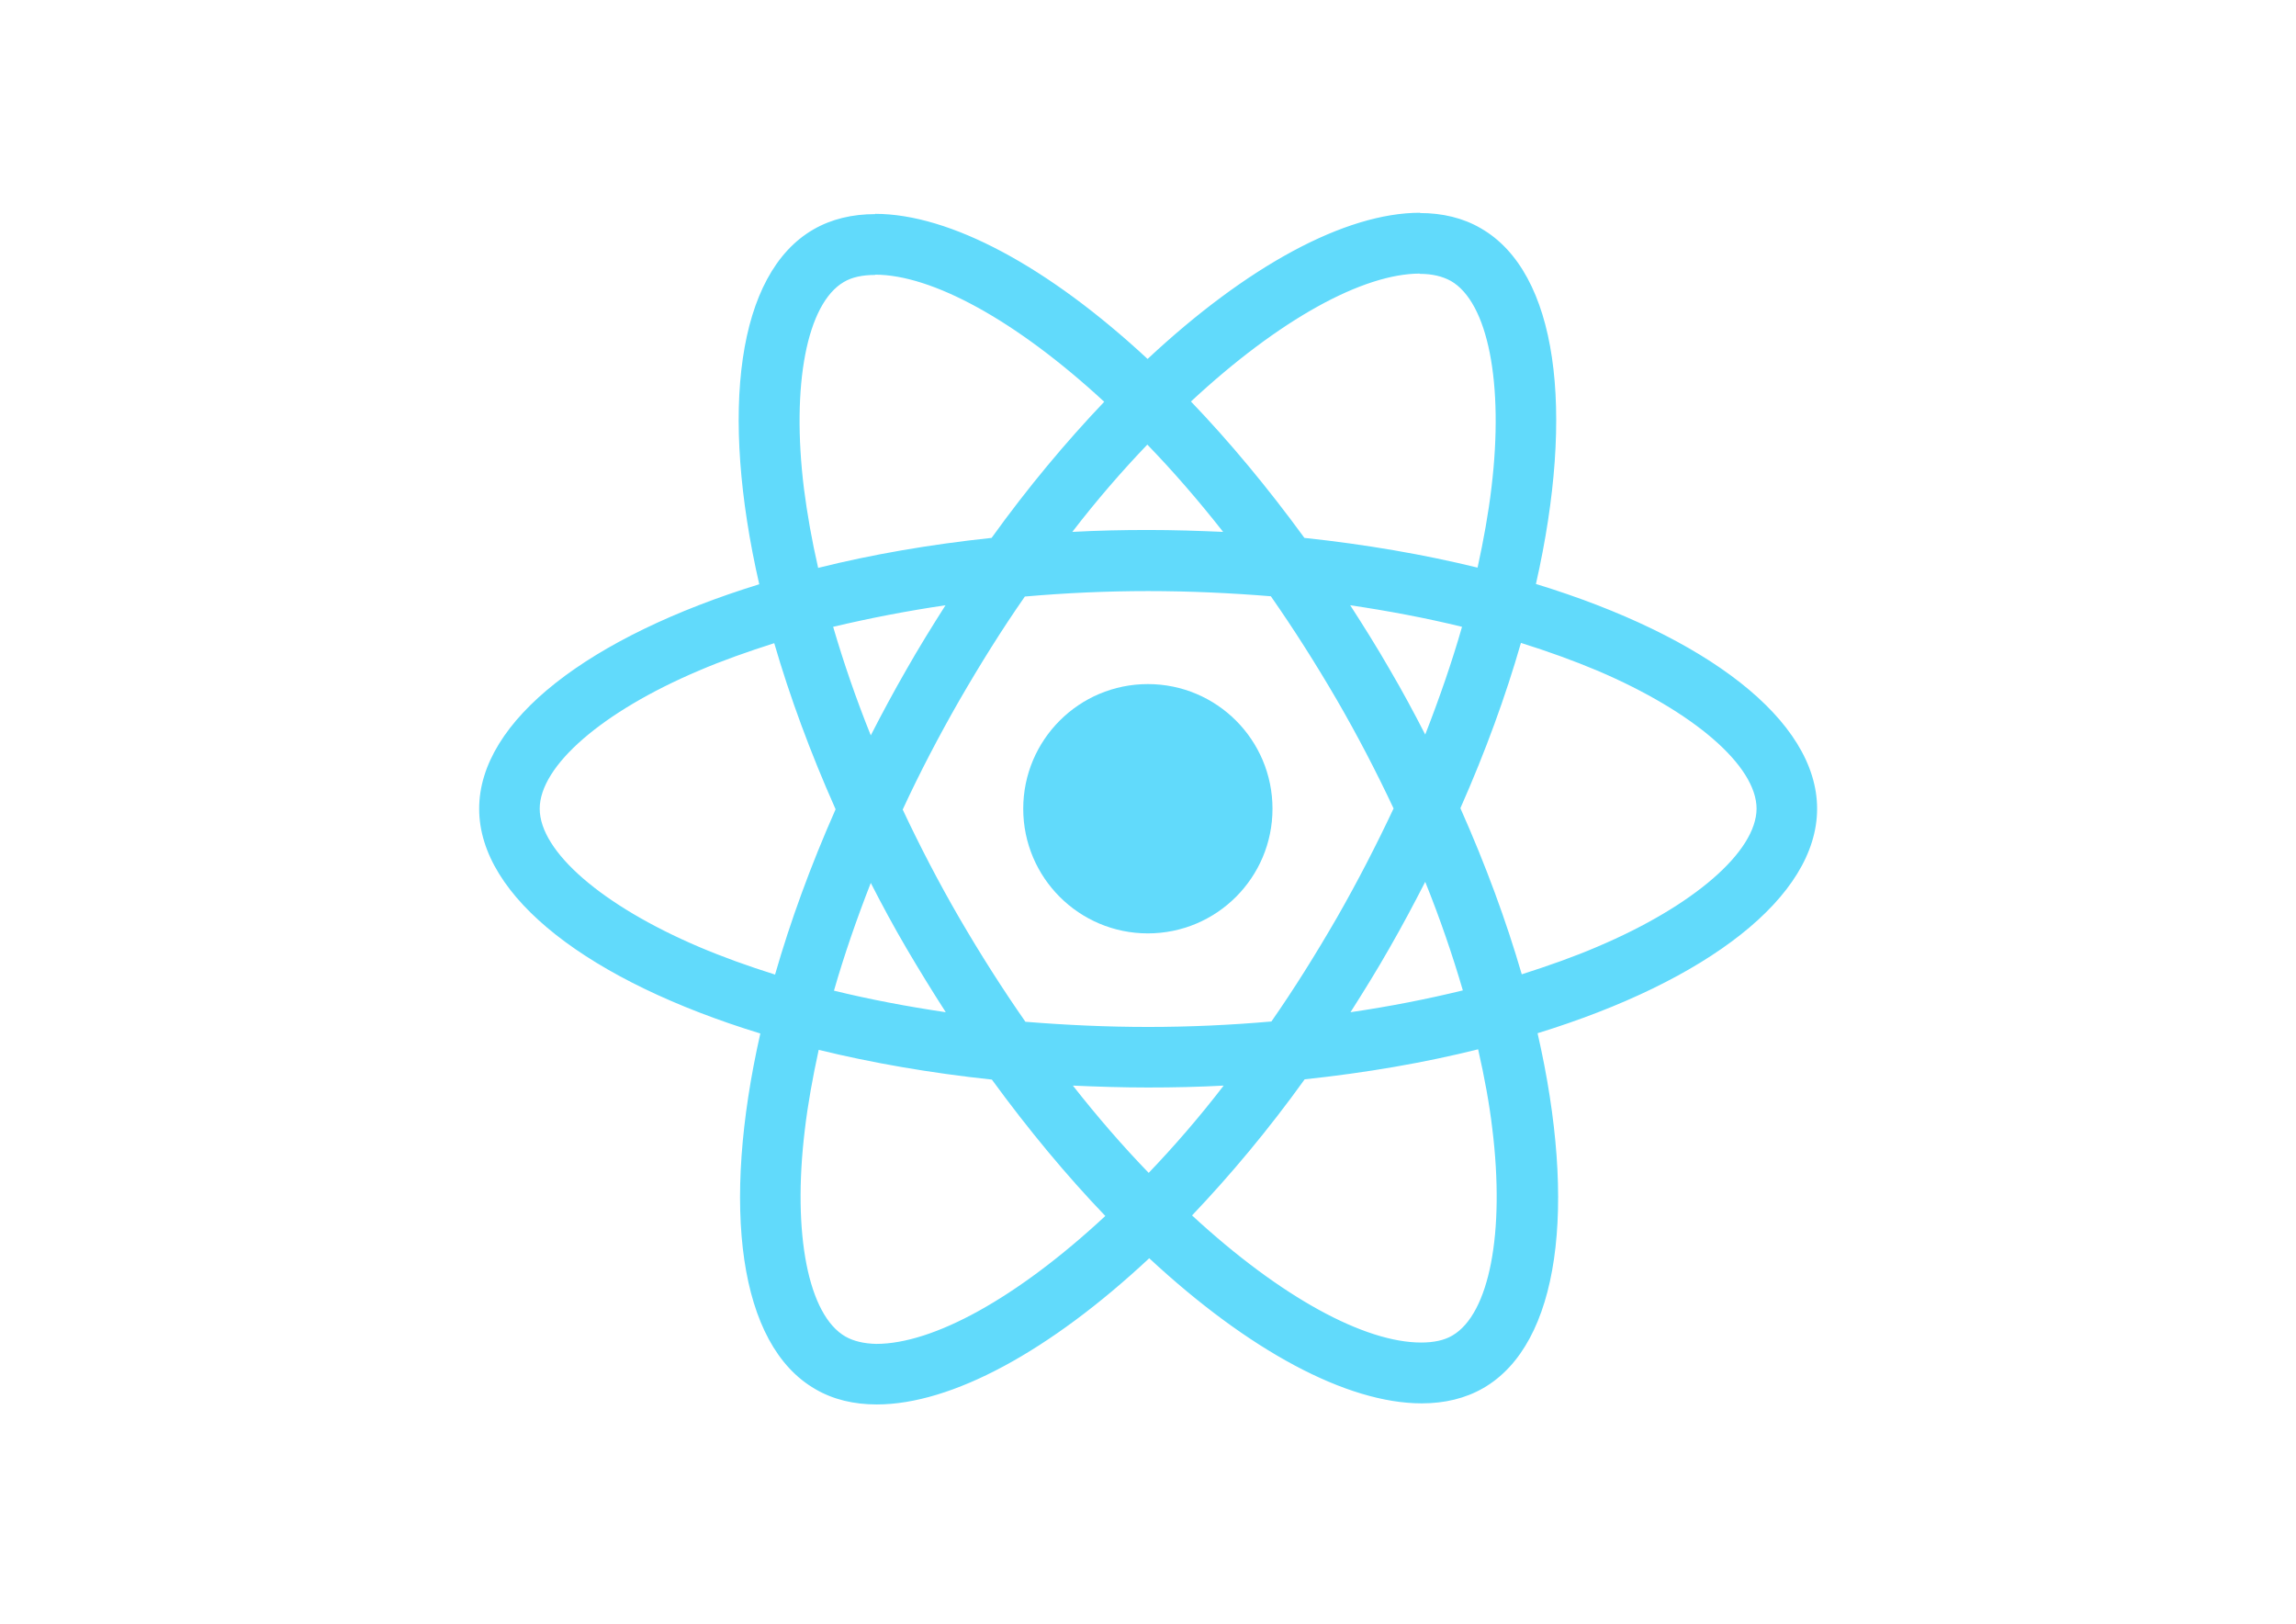
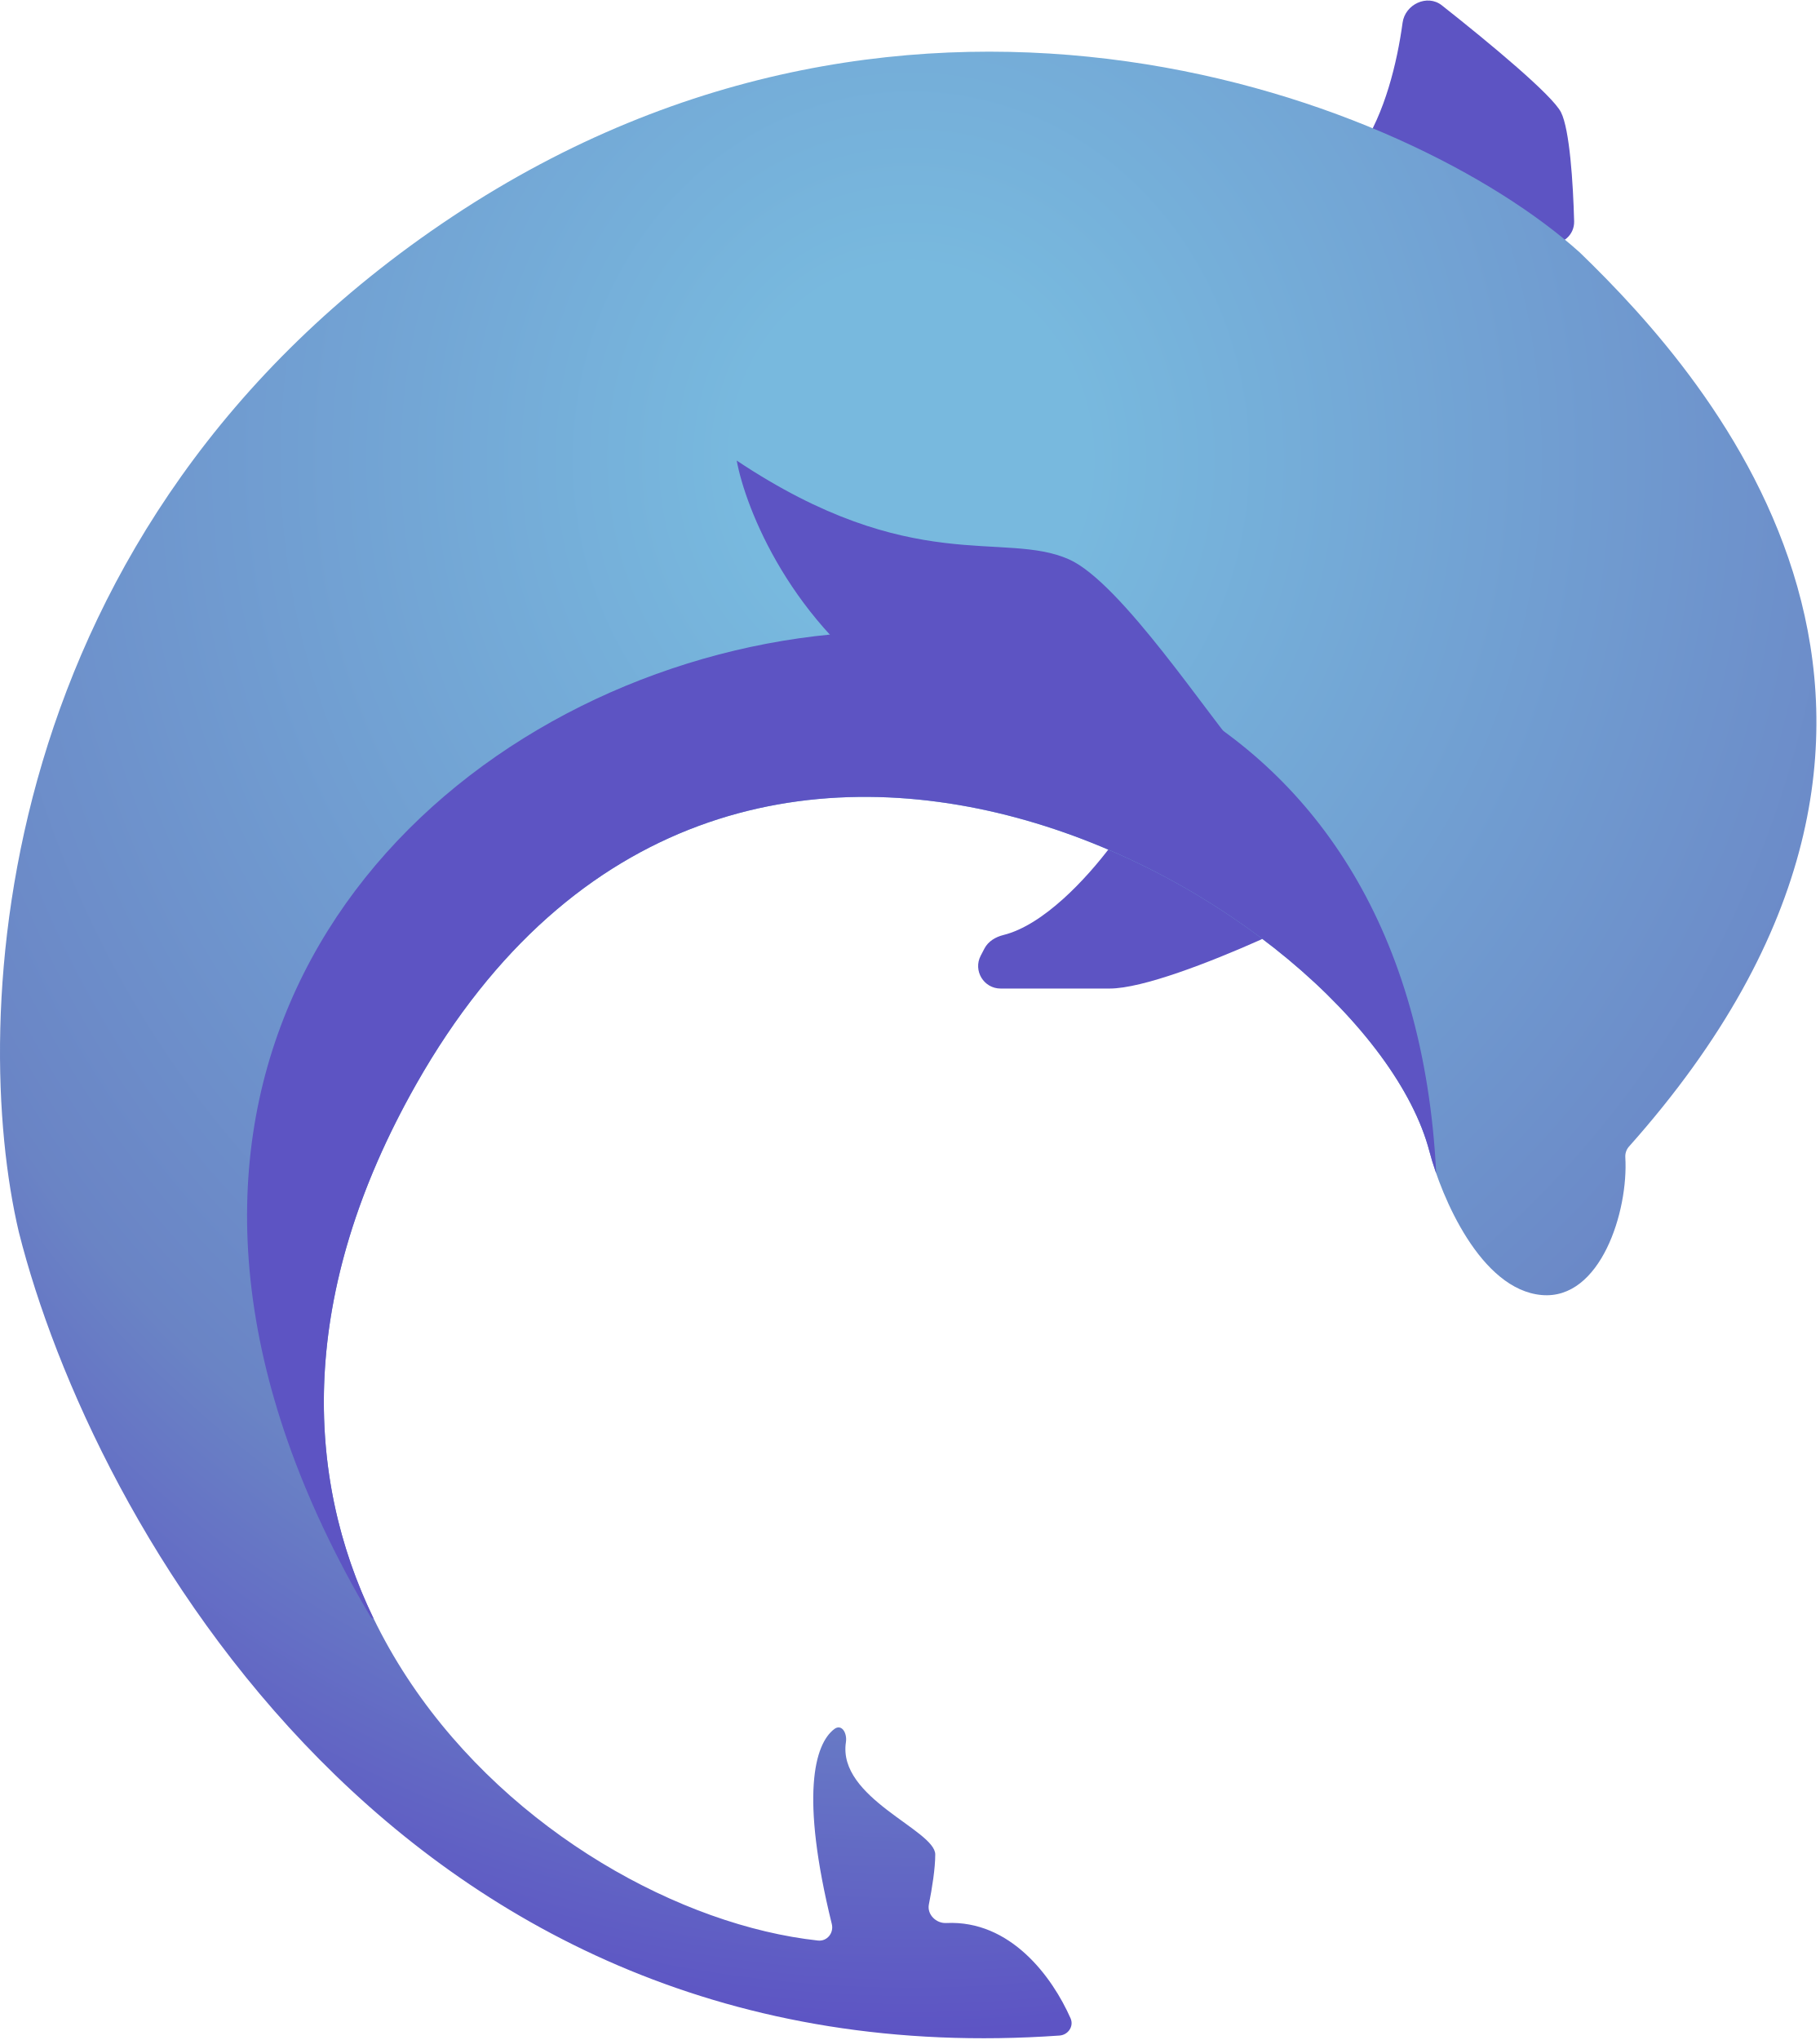
- <svg xmlns="http://www.w3.org/2000/svg" viewBox="0 0 841.9 595.3">
-   <g fill="#61DAFB">
-     <path d="M666.3 296.5c0-32.5-40.7-63.3-103.1-82.4 14.4-63.6 8-114.2-20.2-130.4-6.5-3.8-14.1-5.6-22.4-5.6v22.3c4.6 0 8.3.9 11.4 2.6 13.6 7.8 19.5 37.5 14.9 75.7-1.1 9.4-2.9 19.3-5.1 29.4-19.6-4.8-41-8.5-63.5-10.9-13.5-18.5-27.5-35.3-41.6-50 32.6-30.3 63.2-46.9 84-46.9V78c-27.5 0-63.5 19.6-99.9 53.6-36.4-33.8-72.4-53.2-99.9-53.2v22.3c20.7 0 51.4 16.5 84 46.6-14 14.7-28 31.4-41.3 49.9-22.6 2.4-44 6.1-63.6 11-2.3-10-4-19.7-5.2-29-4.7-38.2 1.1-67.9 14.6-75.8 3-1.8 6.9-2.6 11.5-2.6V78.5c-8.4 0-16 1.8-22.6 5.6-28.1 16.2-34.4 66.7-19.9 130.1-62.2 19.2-102.7 49.9-102.7 82.3 0 32.5 40.7 63.3 103.1 82.4-14.4 63.6-8 114.2 20.2 130.4 6.5 3.8 14.1 5.6 22.5 5.6 27.5 0 63.5-19.6 99.9-53.6 36.4 33.8 72.4 53.2 99.9 53.2 8.4 0 16-1.8 22.6-5.6 28.1-16.2 34.4-66.7 19.9-130.1 62-19.1 102.5-49.9 102.5-82.3zm-130.2-66.7c-3.7 12.9-8.3 26.2-13.5 39.5-4.1-8-8.4-16-13.1-24-4.6-8-9.5-15.8-14.4-23.4 14.2 2.1 27.9 4.7 41 7.9zm-45.8 106.5c-7.8 13.5-15.8 26.3-24.1 38.2-14.9 1.3-30 2-45.2 2-15.1 0-30.2-.7-45-1.9-8.3-11.9-16.4-24.6-24.2-38-7.6-13.1-14.5-26.4-20.8-39.8 6.2-13.4 13.2-26.8 20.7-39.9 7.8-13.5 15.8-26.3 24.1-38.2 14.9-1.3 30-2 45.2-2 15.1 0 30.2.7 45 1.9 8.3 11.9 16.4 24.6 24.2 38 7.6 13.1 14.5 26.4 20.8 39.8-6.3 13.4-13.2 26.8-20.7 39.9zm32.3-13c5.4 13.4 10 26.8 13.8 39.8-13.1 3.2-26.9 5.9-41.2 8 4.9-7.7 9.8-15.6 14.4-23.7 4.6-8 8.9-16.1 13-24.1zM421.2 430c-9.3-9.6-18.6-20.3-27.8-32 9 .4 18.2.7 27.5.7 9.4 0 18.7-.2 27.8-.7-9 11.7-18.3 22.4-27.5 32zm-74.4-58.9c-14.2-2.1-27.9-4.7-41-7.9 3.7-12.9 8.3-26.2 13.5-39.5 4.1 8 8.4 16 13.1 24 4.7 8 9.5 15.8 14.4 23.4zM420.7 163c9.3 9.6 18.6 20.3 27.8 32-9-.4-18.2-.7-27.5-.7-9.4 0-18.7.2-27.8.7 9-11.7 18.3-22.4 27.5-32zm-74 58.9c-4.9 7.7-9.8 15.6-14.4 23.7-4.6 8-8.9 16-13 24-5.4-13.4-10-26.8-13.8-39.8 13.1-3.1 26.9-5.8 41.2-7.9zm-90.5 125.2c-35.4-15.1-58.3-34.9-58.3-50.6 0-15.7 22.9-35.6 58.3-50.6 8.6-3.7 18-7 27.7-10.1 5.7 19.6 13.2 40 22.5 60.9-9.2 20.8-16.6 41.1-22.2 60.6-9.9-3.1-19.3-6.5-28-10.2zM310 490c-13.6-7.8-19.5-37.5-14.9-75.7 1.1-9.4 2.9-19.3 5.1-29.4 19.6 4.8 41 8.5 63.5 10.9 13.5 18.5 27.5 35.3 41.6 50-32.6 30.3-63.2 46.9-84 46.9-4.5-.1-8.3-1-11.3-2.7zm237.2-76.2c4.7 38.2-1.1 67.9-14.6 75.8-3 1.8-6.9 2.6-11.5 2.6-20.7 0-51.4-16.5-84-46.6 14-14.7 28-31.4 41.3-49.9 22.6-2.4 44-6.1 63.6-11 2.3 10.1 4.1 19.8 5.2 29.1zm38.5-66.7c-8.6 3.7-18 7-27.7 10.1-5.7-19.6-13.2-40-22.5-60.9 9.2-20.8 16.6-41.1 22.2-60.6 9.9 3.1 19.3 6.5 28.1 10.2 35.4 15.1 58.3 34.9 58.3 50.6-.1 15.7-23 35.6-58.4 50.6zM320.8 78.4z" />
-     <circle cx="420.9" cy="296.5" r="45.7" />
-     <path d="M520.5 78.1z" />
-   </g>
+ <svg xmlns="http://www.w3.org/2000/svg" width="405" height="454" viewBox="0 0 405 454" fill="none">
+   <path d="M347.5 25C349.419 28.838 350.187 40.602 350.418 49.254C350.499 52.29 347.814 54.625 344.819 54.119C325.177 50.798 296.105 43.161 303 33C308.248 25.266 311.017 13.987 312.228 5.058C312.784 0.957 317.724 -1.374 320.972 1.19C331.868 9.796 345.614 21.227 347.5 25Z" fill="#5D54C3" />
+   <path d="M247 220C254.334 220 269.332 214.164 280.537 209.179C284.284 207.513 284.357 202.331 280.718 200.442L253.997 186.574C251.725 185.395 248.94 186.125 247.404 188.172C241.819 195.618 232.266 205.887 223.373 208.084C221.627 208.515 219.986 209.485 219.154 211.08L218.315 212.687C216.579 216.016 218.991 220 222.745 220H247Z" fill="#5D54C3" />
+   <path d="M351.696 56.209C381.091 84.608 447.718 159.671 362.617 255.181C362.048 255.82 361.758 256.692 361.81 257.547C362.534 269.544 356.296 289.365 343.196 288.209C329.596 287.009 320.863 266.376 318.196 256.209C303.901 201.709 162.735 117.808 92.696 241.209C31.102 349.732 121.49 425.277 182.094 431.866C184.123 432.087 185.657 430.173 185.169 428.191C178.102 399.486 181.338 388.153 185.701 384.811C187.348 383.549 188.624 385.668 188.31 387.72C186.4 400.181 208.196 407.268 208.196 412.709C208.196 415.818 207.497 420.213 206.778 423.829C206.337 426.051 208.375 428.075 210.637 427.966C224.93 427.278 234.225 439.918 238.317 449.168C239.102 450.943 237.785 452.874 235.849 453.01C89.292 463.33 20.388 338.483 4.196 274.209C-6.804 227.543 -2.904 117.009 100.696 48.209C204.296 -20.591 314 22.229 351.696 56.209Z" fill="url(#paint0_radial_487_1477)" />
+   <path d="M238 124.5C249.6 129.7 269.167 159.667 277 168.5C215 171.7 200.167 157.167 201 155C176.2 139 166 113.333 164 102.5C203 128.5 223.5 118 238 124.5Z" fill="#5D54C3" />
+   <path fill-rule="evenodd" clip-rule="evenodd" d="M319.715 261.143C319.086 259.342 318.579 257.668 318.196 256.209C303.901 201.709 162.735 117.808 92.696 241.209C66.163 287.958 67.833 328.587 83.175 360.221C82.867 360.178 82.583 359.988 82.423 359.717C-44.363 145.001 309.019 44.854 319.715 261.143Z" fill="#5D54C3" />
+   <defs>
+     <radialGradient id="paint0_radial_487_1477" cx="0" cy="0" r="1" gradientUnits="userSpaceOnUse" gradientTransform="translate(203 101.5) rotate(90.0771) scale(352.113 322.596)">
+       <stop offset="0.121" stop-color="#78B9DE" />
+       <stop offset="0.752" stop-color="#6A84C5" />
+       <stop offset="1" stop-color="#5D54C4" />
+     </radialGradient>
+   </defs>
</svg>
